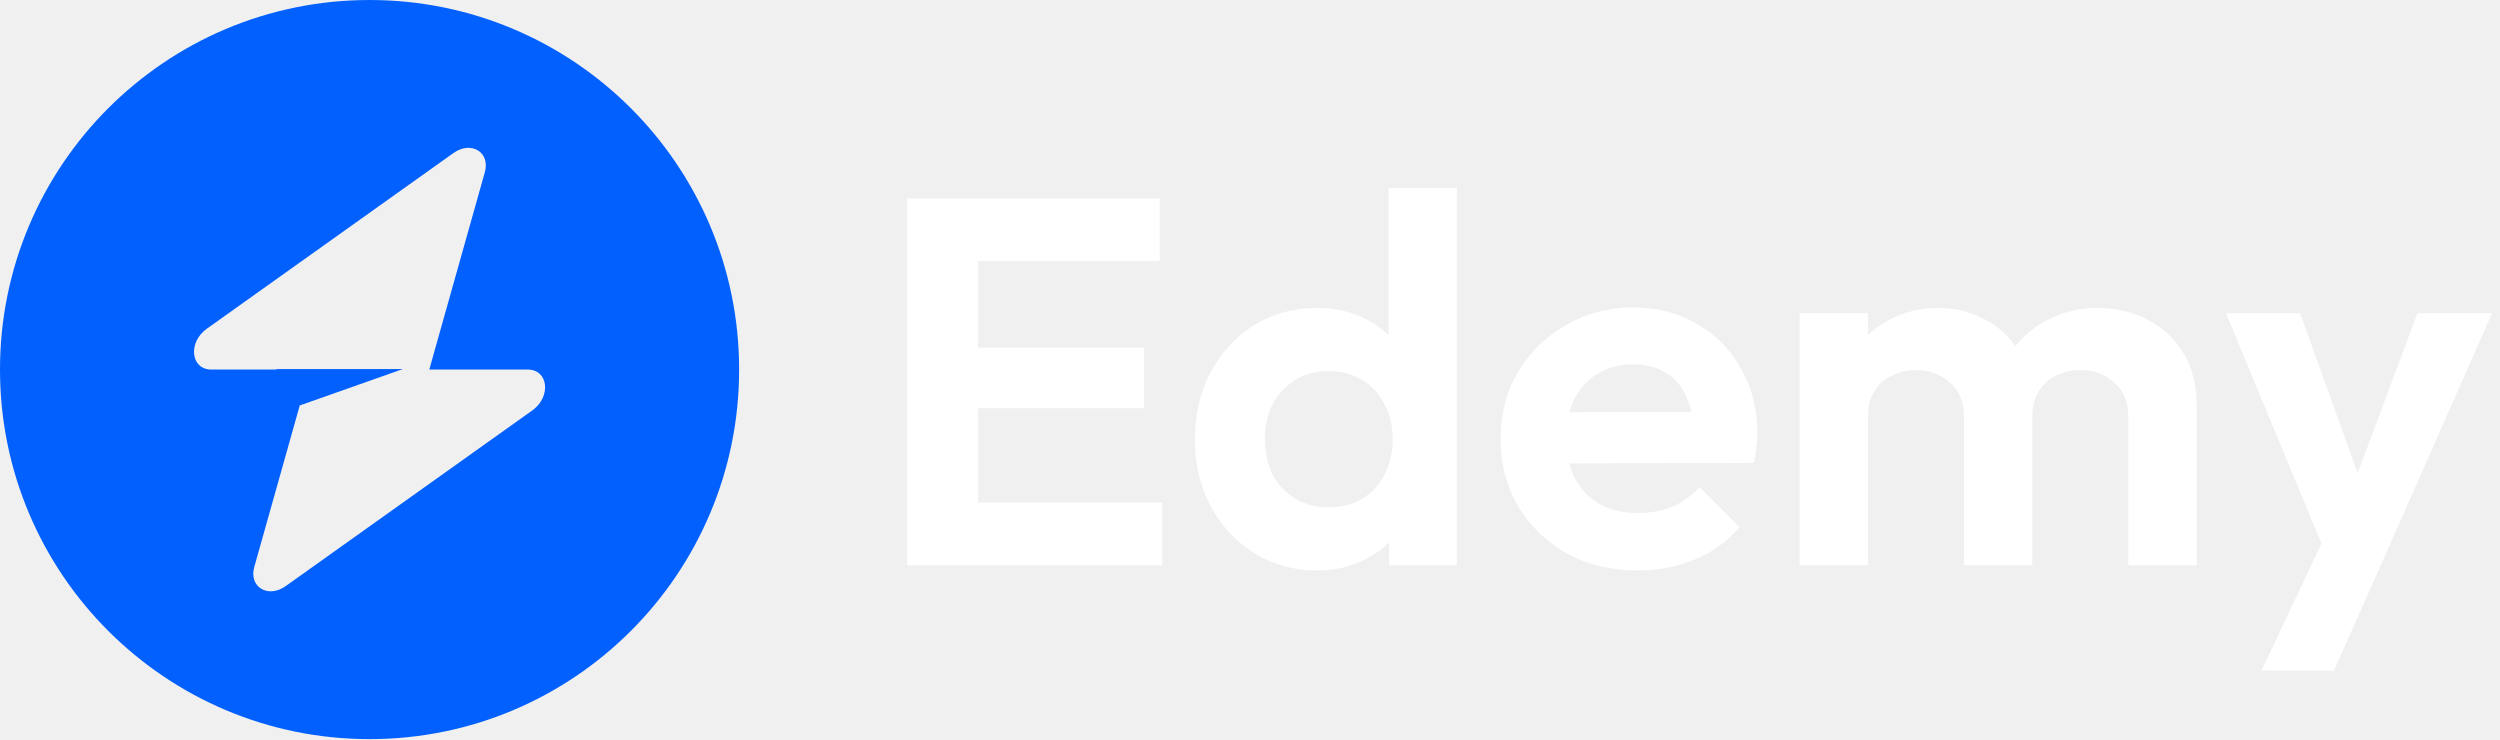
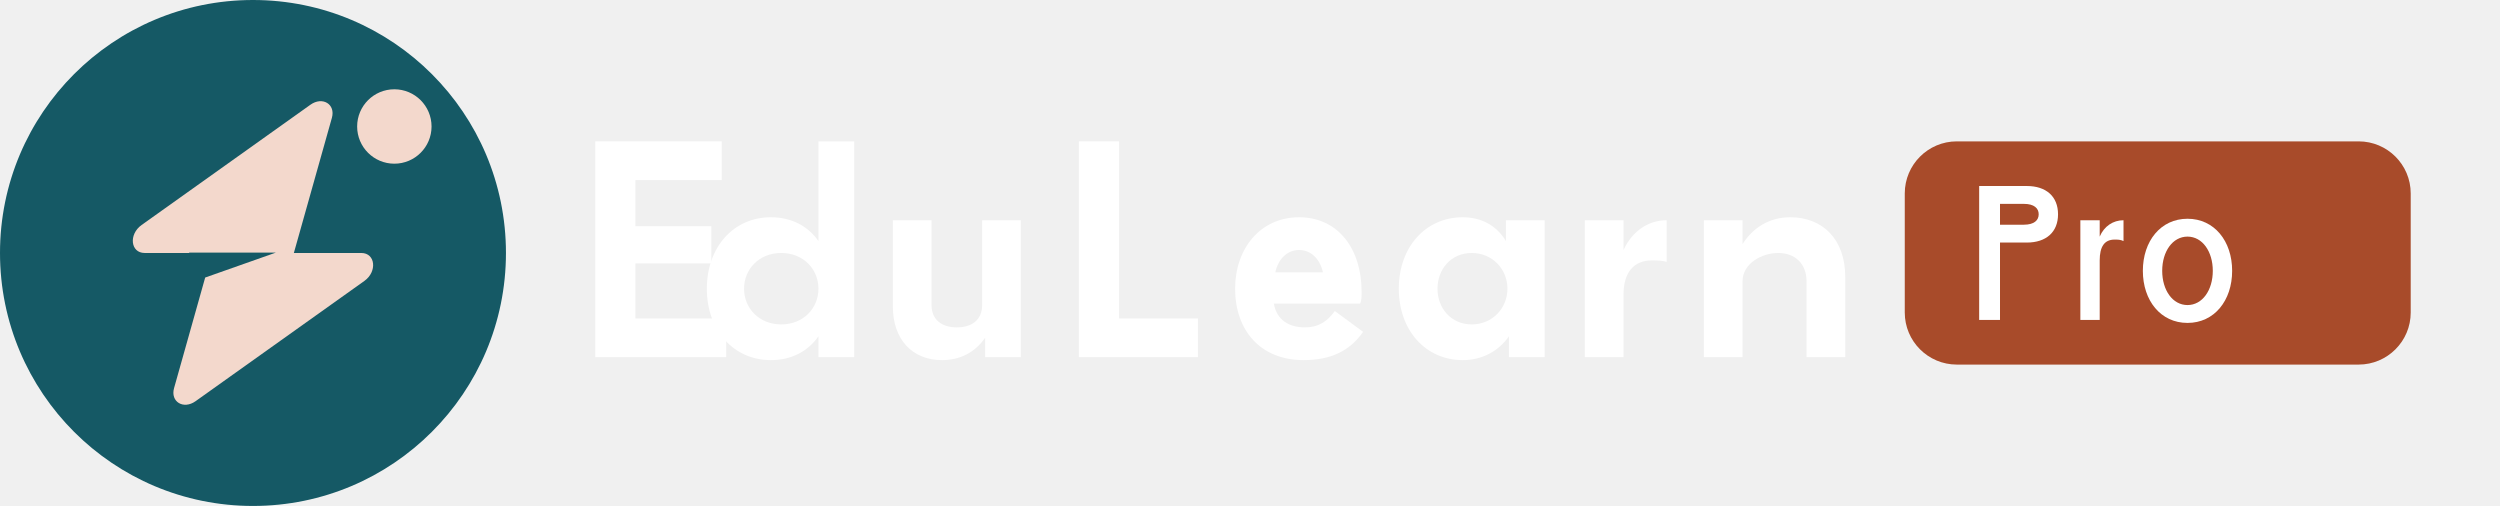
- <svg xmlns="http://www.w3.org/2000/svg" width="115" height="34" viewBox="0 0 115 34" fill="none">
-   <path fill-rule="evenodd" clip-rule="evenodd" d="M17 34C26.389 34 34 26.389 34 17C34 7.611 26.389 0 17 0C7.611 0 0 7.611 0 17C0 26.389 7.611 34 17 34ZM22.303 7.919C22.562 7.002 21.672 6.46 20.859 7.039L9.514 15.121C8.633 15.749 8.771 17 9.722 17H12.71V16.977H18.532L13.788 18.651L11.697 26.081C11.438 26.998 12.328 27.54 13.141 26.961L24.486 18.879C25.367 18.251 25.229 17 24.278 17H19.747L22.303 7.919Z" fill="#0260FF" />
-   <path d="M41.728 26V9.128H44.992V26H41.728ZM44.128 26V23.12H53.464V26H44.128ZM44.128 18.776V15.992H52.624V18.776H44.128ZM44.128 12.008V9.128H53.344V12.008H44.128ZM60.585 26.24C59.513 26.24 58.553 25.976 57.705 25.448C56.857 24.92 56.185 24.2 55.689 23.288C55.209 22.376 54.969 21.352 54.969 20.216C54.969 19.064 55.209 18.032 55.689 17.12C56.185 16.208 56.849 15.488 57.681 14.96C58.529 14.432 59.497 14.168 60.585 14.168C61.417 14.168 62.161 14.336 62.817 14.672C63.489 15.008 64.025 15.48 64.425 16.088C64.841 16.68 65.065 17.352 65.097 18.104V22.232C65.065 22.984 64.849 23.664 64.449 24.272C64.049 24.88 63.513 25.36 62.841 25.712C62.169 26.064 61.417 26.24 60.585 26.24ZM61.113 23.336C61.705 23.336 62.217 23.208 62.649 22.952C63.097 22.68 63.441 22.312 63.681 21.848C63.937 21.368 64.065 20.816 64.065 20.192C64.065 19.584 63.937 19.048 63.681 18.584C63.441 18.104 63.097 17.736 62.649 17.48C62.217 17.208 61.713 17.072 61.137 17.072C60.545 17.072 60.025 17.208 59.577 17.48C59.145 17.752 58.801 18.12 58.545 18.584C58.305 19.048 58.185 19.584 58.185 20.192C58.185 20.816 58.305 21.368 58.545 21.848C58.801 22.312 59.153 22.68 59.601 22.952C60.049 23.208 60.553 23.336 61.113 23.336ZM67.017 26H63.897V22.88L64.401 20.048L63.873 17.264V8.648H67.017V26ZM75.342 26.24C74.126 26.24 73.046 25.984 72.102 25.472C71.158 24.944 70.406 24.224 69.846 23.312C69.302 22.4 69.03 21.36 69.03 20.192C69.03 19.04 69.294 18.016 69.822 17.12C70.366 16.208 71.102 15.488 72.03 14.96C72.958 14.416 73.99 14.144 75.126 14.144C76.246 14.144 77.23 14.4 78.078 14.912C78.942 15.408 79.614 16.096 80.094 16.976C80.59 17.84 80.838 18.824 80.838 19.928C80.838 20.136 80.822 20.352 80.79 20.576C80.774 20.784 80.734 21.024 80.67 21.296L70.926 21.32V18.968L79.206 18.944L77.934 19.928C77.902 19.24 77.774 18.664 77.55 18.2C77.342 17.736 77.03 17.384 76.614 17.144C76.214 16.888 75.718 16.76 75.126 16.76C74.502 16.76 73.958 16.904 73.494 17.192C73.03 17.464 72.67 17.856 72.414 18.368C72.174 18.864 72.054 19.456 72.054 20.144C72.054 20.848 72.182 21.464 72.438 21.992C72.71 22.504 73.094 22.904 73.59 23.192C74.086 23.464 74.662 23.6 75.318 23.6C75.91 23.6 76.446 23.504 76.926 23.312C77.406 23.104 77.822 22.8 78.174 22.4L80.022 24.248C79.462 24.904 78.774 25.4 77.958 25.736C77.158 26.072 76.286 26.24 75.342 26.24ZM82.783 26V14.408H85.927V26H82.783ZM90.343 26V19.16C90.343 18.488 90.127 17.968 89.695 17.6C89.279 17.216 88.759 17.024 88.135 17.024C87.719 17.024 87.343 17.112 87.007 17.288C86.671 17.448 86.407 17.688 86.215 18.008C86.023 18.328 85.927 18.712 85.927 19.16L84.703 18.56C84.703 17.664 84.895 16.888 85.279 16.232C85.679 15.576 86.215 15.072 86.887 14.72C87.559 14.352 88.319 14.168 89.167 14.168C89.967 14.168 90.695 14.352 91.351 14.72C92.007 15.072 92.527 15.576 92.911 16.232C93.295 16.872 93.487 17.648 93.487 18.56V26H90.343ZM97.903 26V19.16C97.903 18.488 97.687 17.968 97.255 17.6C96.839 17.216 96.319 17.024 95.695 17.024C95.295 17.024 94.919 17.112 94.567 17.288C94.231 17.448 93.967 17.688 93.775 18.008C93.583 18.328 93.487 18.712 93.487 19.16L91.687 18.728C91.751 17.8 91.999 17 92.431 16.328C92.863 15.64 93.431 15.112 94.135 14.744C94.839 14.36 95.623 14.168 96.487 14.168C97.351 14.168 98.127 14.352 98.815 14.72C99.503 15.072 100.047 15.584 100.447 16.256C100.847 16.928 101.047 17.728 101.047 18.656V26H97.903ZM107.243 26.096L102.395 14.408H105.803L109.019 23.336H107.867L111.203 14.408H114.635L109.475 26.096H107.243ZM104.027 30.848L107.555 23.384L109.475 26.096L107.363 30.848H104.027Z" fill="white" />
+ <svg xmlns="http://www.w3.org/2000/svg" width="168" height="34" viewBox="0 0 168 34" fill="none">
+   <circle cx="17" cy="17" r="17" fill="#155965" />
+   <path fill-rule="evenodd" clip-rule="evenodd" d="M22.303 7.919C22.562 7.002 21.672 6.46 20.859 7.039L9.514 15.121C8.633 15.749 8.771 17 9.722 17H12.71V16.977H18.532L13.788 18.651L11.697 26.081C11.438 26.998 12.328 27.54 13.141 26.961L24.486 18.879C25.367 18.251 25.229 17 24.278 17H19.747L22.303 7.919Z" fill="#F3D8CC" />
+   <circle cx="26.5" cy="8.5" r="2.5" fill="#F3D8CC" />
+   <g fill="#FFFFFF">
+     <path d="M40 9.5H48.5V12.1H42.7V15.2H47.8V17.7H42.7V21.4H48.8V24H40V9.5Z" />
+     <path d="M54.8 9.5H57.4V24H55V22.6C54.3 23.6 53.2 24.2 51.8 24.2C49.3 24.2 47.5 22.2 47.5 19.4C47.5 16.6 49.3 14.6 51.8 14.6C53.2 14.6 54.3 15.2 55 16.2V9.5H54.8ZM52.5 17C51 17 50 18.1 50 19.4C50 20.7 51 21.8 52.5 21.8C54 21.8 55 20.7 55 19.4C55 18.1 54 17 52.5 17Z" />
+     <path d="M60 14.8H62.6V20.5C62.6 21.5 63.3 22 64.3 22C65.3 22 66 21.5 66 20.5V14.8H68.6V24H66.2V22.7C65.5 23.7 64.5 24.2 63.3 24.2C61.3 24.2 60 22.8 60 20.6V14.8Z" />
+     <path d="M72.5 9.5H75.2V21.4H80.5V24H72.5V9.5Z" />
+     <path d="M83 19.4C83 16.7 84.7 14.6 87.3 14.6C89.9 14.6 91.5 16.7 91.5 19.6C91.5 19.9 91.5 20.2 91.4 20.4H85.6C85.8 21.5 86.6 22 87.7 22C88.6 22 89.2 21.6 89.7 20.9L91.6 22.3C90.7 23.6 89.4 24.2 87.6 24.2C84.7 24.2 83 22.2 83 19.4ZM88.9 18.3C88.7 17.4 88.1 16.8 87.3 16.8C86.5 16.8 85.9 17.4 85.7 18.3H88.9Z" />
+     <path d="M94 19.4C94 16.6 95.8 14.6 98.3 14.6C99.6 14.6 100.6 15.2 101.2 16.2V14.8H103.8V24H101.4V22.6C100.7 23.6 99.6 24.2 98.3 24.2C95.8 24.2 94 22.2 94 19.4ZM101.3 19.4C101.3 18.1 100.3 17 98.9 17C97.5 17 96.6 18.1 96.6 19.4C96.6 20.7 97.5 21.8 98.9 21.8C100.3 21.8 101.3 20.7 101.3 19.4Z" />
+     <path d="M106.5 14.8H109.1V16.8C109.7 15.5 110.8 14.8 112 14.8V17.6C111.7 17.5 111.3 17.5 111 17.5C109.8 17.5 109.1 18.3 109.1 19.8V24H106.5V14.8Z" />
+     <path d="M114.5 14.8H117.1V16.4C117.8 15.3 118.9 14.6 120.3 14.6C122.5 14.6 124 16.1 124 18.6V24H121.4V18.9C121.4 17.7 120.6 17 119.5 17C118.4 17 117.1 17.7 117.1 18.9V24H114.5V14.8Z" />
+   </g>
+   <rect x="128" y="9.5" width="34" height="15" rx="3.5" fill="#A84B2A" />
+   <g fill="#FFFFFF">
+     <path d="M133 12.5H136.2C137.5 12.5 138.3 13.2 138.3 14.4C138.3 15.6 137.5 16.3 136.2 16.3H134.4V21.5H133V12.5ZM134.4 15.1H136C136.7 15.1 137 14.8 137 14.4C137 14 136.7 13.7 136 13.7H134.4V15.1Z" />
+     <path d="M139.8 14.8H141.1V15.9C141.4 15.2 142 14.8 142.7 14.8V16.2C142.5 16.1 142.3 16.1 142.1 16.1C141.4 16.1 141.1 16.6 141.1 17.5V21.5H139.8V14.8Z" />
+     <path d="M144 18.2C144 16.2 145.2 14.7 147 14.7C148.8 14.7 150 16.2 150 18.2C150 20.2 148.8 21.7 147 21.7C145.2 21.7 144 20.2 144 18.2ZM148.7 18.2C148.7 16.9 148 15.9 147 15.9C146 15.9 145.3 16.9 145.3 18.2C145.3 19.5 146 20.5 147 20.5C148 20.5 148.7 19.5 148.7 18.2Z" />
+   </g>
</svg>
